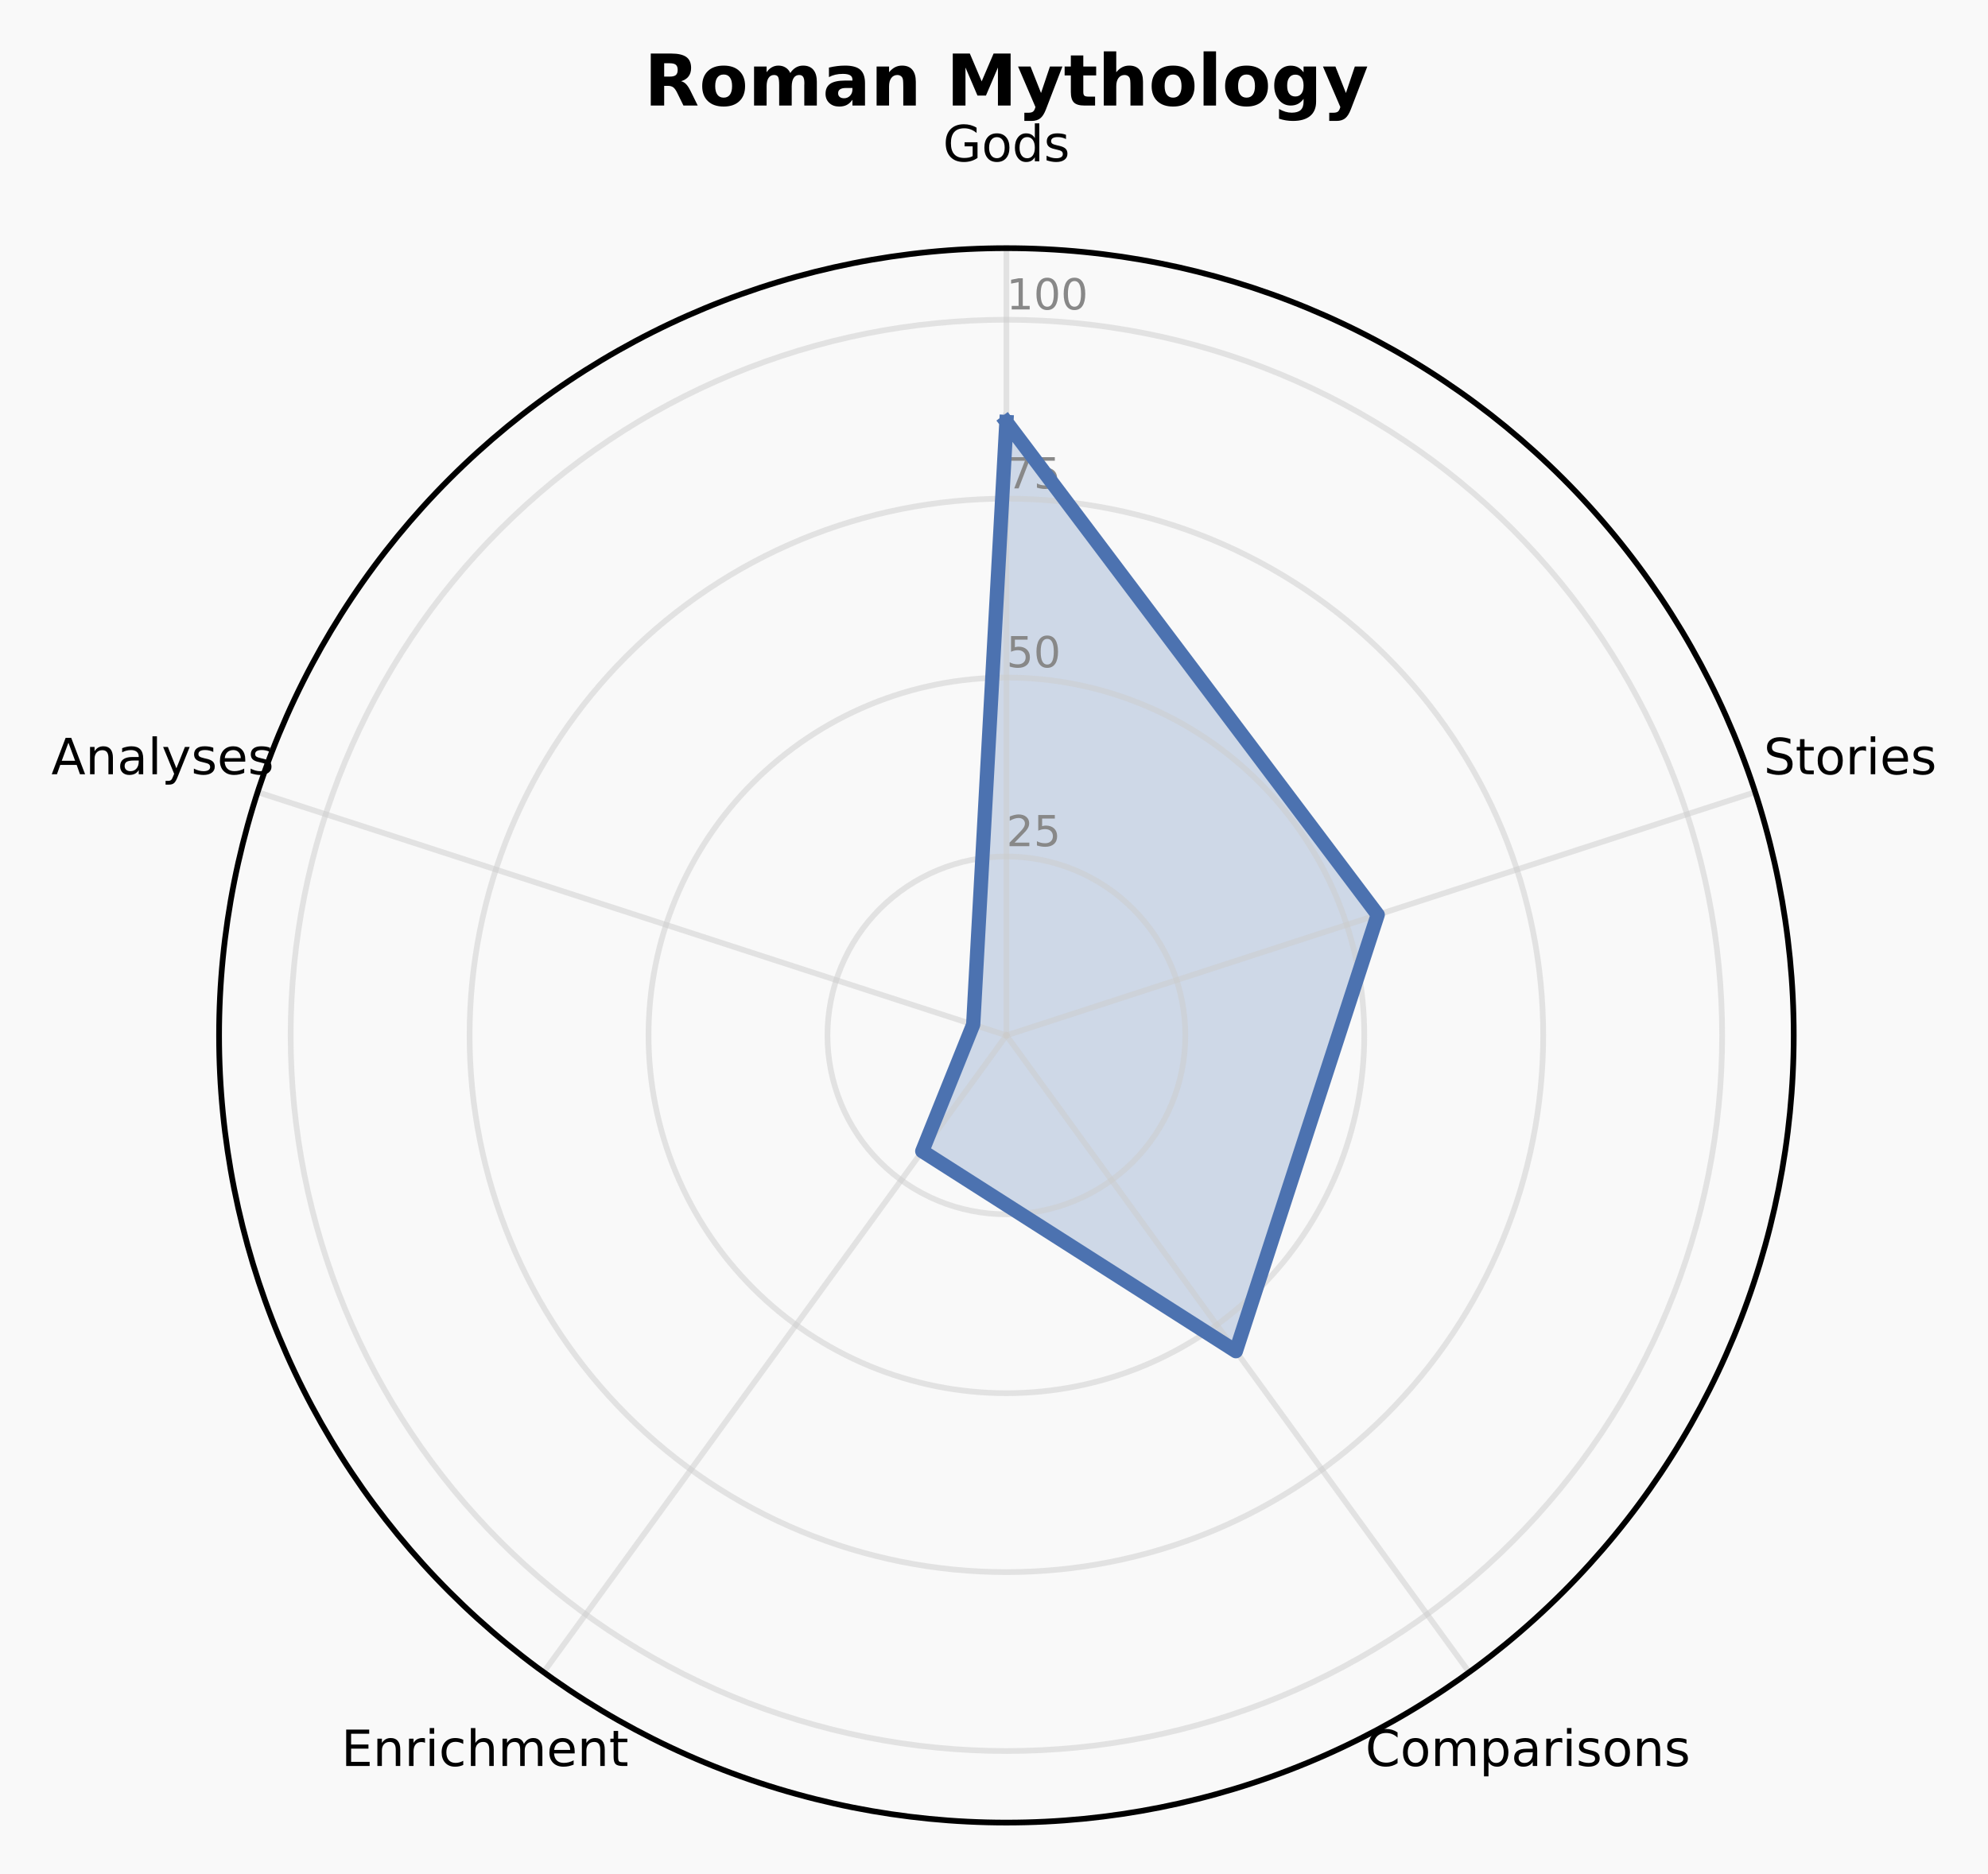
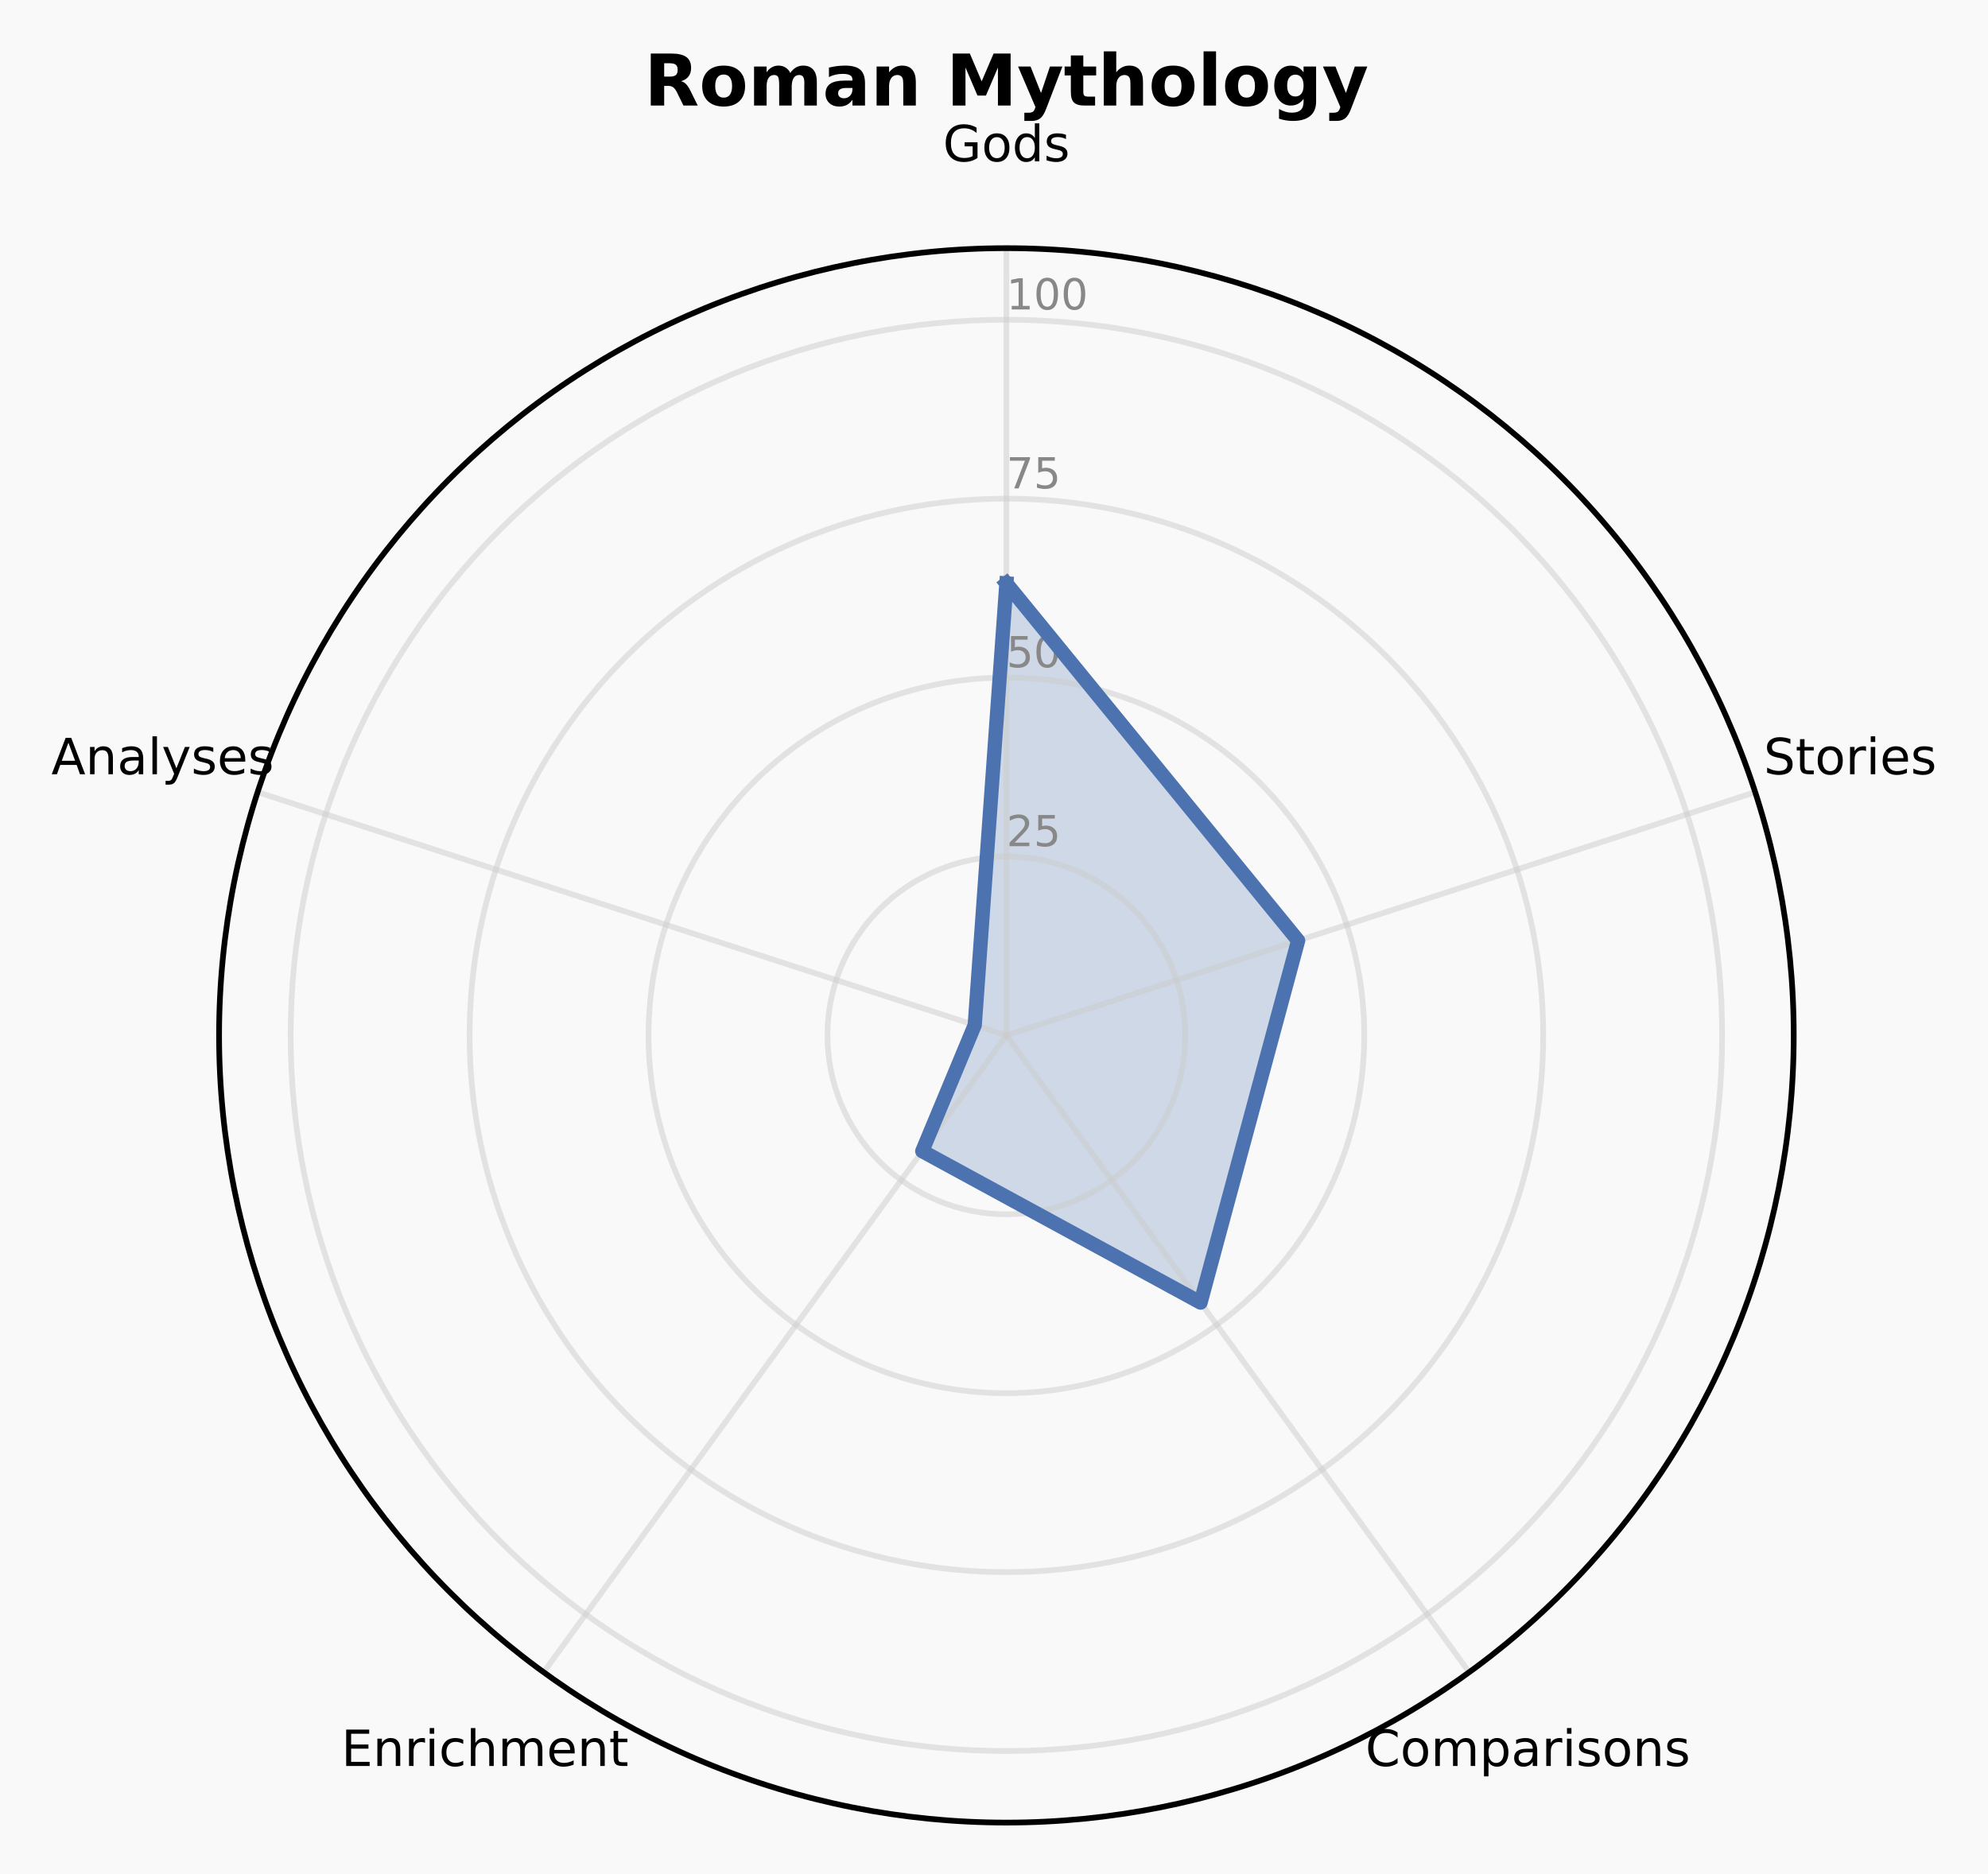
<svg xmlns="http://www.w3.org/2000/svg" xmlns:xlink="http://www.w3.org/1999/xlink" width="278.709pt" height="262.758pt" viewBox="0 0 278.709 262.758" version="1.1">
  <defs>
    <style type="text/css">*{stroke-linejoin: round; stroke-linecap: butt}</style>
  </defs>
  <g id="figure_1">
    <g id="patch_1">
      <path d="M 0 262.758  L 278.709 262.758  L 278.709 0  L 0 0  z " style="fill: #f9f9f9" />
    </g>
    <g id="axes_1">
      <g id="patch_2">
        <path d="M 251.473 145.178  C 251.473 130.683 248.618 116.329 243.071 102.938  C 237.524 89.546 229.393 77.377 219.143 67.128  C 208.894 56.878 196.725 48.748 183.334 43.201  C 169.942 37.654 155.588 34.798 141.093 34.798  C 126.598 34.798 112.244 37.654 98.853 43.201  C 85.461 48.748 73.293 56.878 63.043 67.128  C 52.794 77.377 44.663 89.546 39.116 102.938  C 33.569 116.329 30.714 130.683 30.714 145.178  C 30.714 159.673 33.569 174.027 39.116 187.418  C 44.663 200.81 52.794 212.979 63.043 223.228  C 73.293 233.478 85.461 241.609 98.853 247.155  C 112.244 252.702 126.598 255.558 141.093 255.558  C 155.588 255.558 169.942 252.702 183.334 247.155  C 196.725 241.609 208.894 233.478 219.143 223.228  C 229.393 212.979 237.524 200.81 243.071 187.418  C 248.618 174.027 251.473 159.673 251.473 145.178  M 141.093 145.178  C 141.093 145.178 141.093 145.178 141.093 145.178  C 141.093 145.178 141.093 145.178 141.093 145.178  C 141.093 145.178 141.093 145.178 141.093 145.178  C 141.093 145.178 141.093 145.178 141.093 145.178  C 141.093 145.178 141.093 145.178 141.093 145.178  C 141.093 145.178 141.093 145.178 141.093 145.178  C 141.093 145.178 141.093 145.178 141.093 145.178  C 141.093 145.178 141.093 145.178 141.093 145.178  C 141.093 145.178 141.093 145.178 141.093 145.178  C 141.093 145.178 141.093 145.178 141.093 145.178  C 141.093 145.178 141.093 145.178 141.093 145.178  C 141.093 145.178 141.093 145.178 141.093 145.178  C 141.093 145.178 141.093 145.178 141.093 145.178  C 141.093 145.178 141.093 145.178 141.093 145.178  C 141.093 145.178 141.093 145.178 141.093 145.178  C 141.093 145.178 141.093 145.178 141.093 145.178  z " style="fill: #f9f9f9" />
      </g>
      <g id="patch_3">
-         <path d="M 141.093 59.168  L 193.148 128.264  L 173.265 189.459  L 129.297 161.414  L 136.438 143.665  z " clip-path="url(#pc69e87b516)" style="fill: #4c72b0; opacity: 0.25; stroke: #4c72b0; stroke-linejoin: miter" />
+         <path d="M 141.093 81.802  L 181.993 131.889  L 168.315 182.646  L 129.297 161.414  L 136.654 143.736  z " clip-path="url(#p6fe87bcbe9)" style="fill: #4c72b0; opacity: 0.25; stroke: #4c72b0; stroke-linejoin: miter" />
      </g>
      <g id="matplotlib.axis_1">
        <g id="xtick_1">
          <g id="line2d_1">
-             <path d="M 141.093 145.178  L 141.093 34.798  " clip-path="url(#pc69e87b516)" style="fill: none; stroke: #cccccc; stroke-opacity: 0.5; stroke-width: 0.8; stroke-linecap: square" />
+             <path d="M 141.093 145.178  L 141.093 34.798  " clip-path="url(#p6fe87bcbe9)" style="fill: none; stroke: #cccccc; stroke-opacity: 0.5; stroke-width: 0.8; stroke-linecap: square" />
          </g>
          <g id="text_1">
            <g transform="translate(132.1945 22.61707) scale(0.07 -0.07)">
              <defs>
                <path id="DejaVuSans-2a" d="M 3809 666  L 3809 1919  L 2778 1919  L 2778 2438  L 4434 2438  L 4434 434  Q 4069 175 3628 42  Q 3188 -91 2688 -91  Q 1594 -91 976 548  Q 359 1188 359 2328  Q 359 3472 976 4111  Q 1594 4750 2688 4750  Q 3144 4750 3555 4637  Q 3966 4525 4313 4306  L 4313 3634  Q 3963 3931 3569 4081  Q 3175 4231 2741 4231  Q 1884 4231 1454 3753  Q 1025 3275 1025 2328  Q 1025 1384 1454 906  Q 1884 428 2741 428  Q 3075 428 3337 486  Q 3600 544 3809 666  z " transform="scale(0.015625)" />
                <path id="DejaVuSans-52" d="M 1959 3097  Q 1497 3097 1228 2736  Q 959 2375 959 1747  Q 959 1119 1226 758  Q 1494 397 1959 397  Q 2419 397 2687 759  Q 2956 1122 2956 1747  Q 2956 2369 2687 2733  Q 2419 3097 1959 3097  z M 1959 3584  Q 2709 3584 3137 3096  Q 3566 2609 3566 1747  Q 3566 888 3137 398  Q 2709 -91 1959 -91  Q 1206 -91 779 398  Q 353 888 353 1747  Q 353 2609 779 3096  Q 1206 3584 1959 3584  z " transform="scale(0.015625)" />
                <path id="DejaVuSans-47" d="M 2906 2969  L 2906 4863  L 3481 4863  L 3481 0  L 2906 0  L 2906 525  Q 2725 213 2448 61  Q 2172 -91 1784 -91  Q 1150 -91 751 415  Q 353 922 353 1747  Q 353 2572 751 3078  Q 1150 3584 1784 3584  Q 2172 3584 2448 3432  Q 2725 3281 2906 2969  z M 947 1747  Q 947 1113 1208 752  Q 1469 391 1925 391  Q 2381 391 2643 752  Q 2906 1113 2906 1747  Q 2906 2381 2643 2742  Q 2381 3103 1925 3103  Q 1469 3103 1208 2742  Q 947 2381 947 1747  z " transform="scale(0.015625)" />
                <path id="DejaVuSans-56" d="M 2834 3397  L 2834 2853  Q 2591 2978 2328 3040  Q 2066 3103 1784 3103  Q 1356 3103 1142 2972  Q 928 2841 928 2578  Q 928 2378 1081 2264  Q 1234 2150 1697 2047  L 1894 2003  Q 2506 1872 2764 1633  Q 3022 1394 3022 966  Q 3022 478 2636 193  Q 2250 -91 1575 -91  Q 1294 -91 989 -36  Q 684 19 347 128  L 347 722  Q 666 556 975 473  Q 1284 391 1588 391  Q 1994 391 2212 530  Q 2431 669 2431 922  Q 2431 1156 2273 1281  Q 2116 1406 1581 1522  L 1381 1569  Q 847 1681 609 1914  Q 372 2147 372 2553  Q 372 3047 722 3315  Q 1072 3584 1716 3584  Q 2034 3584 2315 3537  Q 2597 3491 2834 3397  z " transform="scale(0.015625)" />
              </defs>
              <use xlink:href="#DejaVuSans-2a" />
              <use xlink:href="#DejaVuSans-52" transform="translate(77.48438 0)" />
              <use xlink:href="#DejaVuSans-47" transform="translate(138.6719 0)" />
              <use xlink:href="#DejaVuSans-56" transform="translate(202.1562 0)" />
            </g>
          </g>
        </g>
        <g id="xtick_2">
          <g id="line2d_2">
-             <path d="M 141.093 145.178  L 246.07 111.069  " clip-path="url(#pc69e87b516)" style="fill: none; stroke: #cccccc; stroke-opacity: 0.5; stroke-width: 0.8; stroke-linecap: square" />
+             <path d="M 141.093 145.178  L 246.07 111.069  " clip-path="url(#p6fe87bcbe9)" style="fill: none; stroke: #cccccc; stroke-opacity: 0.5; stroke-width: 0.8; stroke-linecap: square" />
          </g>
          <g id="text_2">
            <g transform="translate(247.2616 108.5613) scale(0.07 -0.07)">
              <defs>
                <path id="DejaVuSans-36" d="M 3425 4513  L 3425 3897  Q 3066 4069 2747 4153  Q 2428 4238 2131 4238  Q 1616 4238 1336 4038  Q 1056 3838 1056 3469  Q 1056 3159 1242 3001  Q 1428 2844 1947 2747  L 2328 2669  Q 3034 2534 3370 2195  Q 3706 1856 3706 1288  Q 3706 609 3251 259  Q 2797 -91 1919 -91  Q 1588 -91 1214 -16  Q 841 59 441 206  L 441 856  Q 825 641 1194 531  Q 1563 422 1919 422  Q 2459 422 2753 634  Q 3047 847 3047 1241  Q 3047 1584 2836 1778  Q 2625 1972 2144 2069  L 1759 2144  Q 1053 2284 737 2584  Q 422 2884 422 3419  Q 422 4038 858 4394  Q 1294 4750 2059 4750  Q 2388 4750 2728 4690  Q 3069 4631 3425 4513  z " transform="scale(0.015625)" />
                <path id="DejaVuSans-57" d="M 1172 4494  L 1172 3500  L 2356 3500  L 2356 3053  L 1172 3053  L 1172 1153  Q 1172 725 1289 603  Q 1406 481 1766 481  L 2356 481  L 2356 0  L 1766 0  Q 1100 0 847 248  Q 594 497 594 1153  L 594 3053  L 172 3053  L 172 3500  L 594 3500  L 594 4494  L 1172 4494  z " transform="scale(0.015625)" />
                <path id="DejaVuSans-55" d="M 2631 2963  Q 2534 3019 2420 3045  Q 2306 3072 2169 3072  Q 1681 3072 1420 2755  Q 1159 2438 1159 1844  L 1159 0  L 581 0  L 581 3500  L 1159 3500  L 1159 2956  Q 1341 3275 1631 3429  Q 1922 3584 2338 3584  Q 2397 3584 2469 3576  Q 2541 3569 2628 3553  L 2631 2963  z " transform="scale(0.015625)" />
                <path id="DejaVuSans-4c" d="M 603 3500  L 1178 3500  L 1178 0  L 603 0  L 603 3500  z M 603 4863  L 1178 4863  L 1178 4134  L 603 4134  L 603 4863  z " transform="scale(0.015625)" />
                <path id="DejaVuSans-48" d="M 3597 1894  L 3597 1613  L 953 1613  Q 991 1019 1311 708  Q 1631 397 2203 397  Q 2534 397 2845 478  Q 3156 559 3463 722  L 3463 178  Q 3153 47 2828 -22  Q 2503 -91 2169 -91  Q 1331 -91 842 396  Q 353 884 353 1716  Q 353 2575 817 3079  Q 1281 3584 2069 3584  Q 2775 3584 3186 3129  Q 3597 2675 3597 1894  z M 3022 2063  Q 3016 2534 2758 2815  Q 2500 3097 2075 3097  Q 1594 3097 1305 2825  Q 1016 2553 972 2059  L 3022 2063  z " transform="scale(0.015625)" />
              </defs>
              <use xlink:href="#DejaVuSans-36" />
              <use xlink:href="#DejaVuSans-57" transform="translate(63.48438 0)" />
              <use xlink:href="#DejaVuSans-52" transform="translate(102.6875 0)" />
              <use xlink:href="#DejaVuSans-55" transform="translate(163.875 0)" />
              <use xlink:href="#DejaVuSans-4c" transform="translate(204.9844 0)" />
              <use xlink:href="#DejaVuSans-48" transform="translate(232.7656 0)" />
              <use xlink:href="#DejaVuSans-56" transform="translate(294.2969 0)" />
            </g>
          </g>
        </g>
        <g id="xtick_3">
          <g id="line2d_3">
-             <path d="M 141.093 145.178  L 205.973 234.477  " clip-path="url(#pc69e87b516)" style="fill: none; stroke: #cccccc; stroke-opacity: 0.5; stroke-width: 0.8; stroke-linecap: square" />
+             <path d="M 141.093 145.178  L 205.973 234.477  " clip-path="url(#p6fe87bcbe9)" style="fill: none; stroke: #cccccc; stroke-opacity: 0.5; stroke-width: 0.8; stroke-linecap: square" />
          </g>
          <g id="text_3">
            <g transform="translate(191.4228 247.6219) scale(0.07 -0.07)">
              <defs>
                <path id="DejaVuSans-26" d="M 4122 4306  L 4122 3641  Q 3803 3938 3442 4084  Q 3081 4231 2675 4231  Q 1875 4231 1450 3742  Q 1025 3253 1025 2328  Q 1025 1406 1450 917  Q 1875 428 2675 428  Q 3081 428 3442 575  Q 3803 722 4122 1019  L 4122 359  Q 3791 134 3420 21  Q 3050 -91 2638 -91  Q 1578 -91 968 557  Q 359 1206 359 2328  Q 359 3453 968 4101  Q 1578 4750 2638 4750  Q 3056 4750 3426 4639  Q 3797 4528 4122 4306  z " transform="scale(0.015625)" />
                <path id="DejaVuSans-50" d="M 3328 2828  Q 3544 3216 3844 3400  Q 4144 3584 4550 3584  Q 5097 3584 5394 3201  Q 5691 2819 5691 2113  L 5691 0  L 5113 0  L 5113 2094  Q 5113 2597 4934 2840  Q 4756 3084 4391 3084  Q 3944 3084 3684 2787  Q 3425 2491 3425 1978  L 3425 0  L 2847 0  L 2847 2094  Q 2847 2600 2669 2842  Q 2491 3084 2119 3084  Q 1678 3084 1418 2786  Q 1159 2488 1159 1978  L 1159 0  L 581 0  L 581 3500  L 1159 3500  L 1159 2956  Q 1356 3278 1631 3431  Q 1906 3584 2284 3584  Q 2666 3584 2933 3390  Q 3200 3197 3328 2828  z " transform="scale(0.015625)" />
                <path id="DejaVuSans-53" d="M 1159 525  L 1159 -1331  L 581 -1331  L 581 3500  L 1159 3500  L 1159 2969  Q 1341 3281 1617 3432  Q 1894 3584 2278 3584  Q 2916 3584 3314 3078  Q 3713 2572 3713 1747  Q 3713 922 3314 415  Q 2916 -91 2278 -91  Q 1894 -91 1617 61  Q 1341 213 1159 525  z M 3116 1747  Q 3116 2381 2855 2742  Q 2594 3103 2138 3103  Q 1681 3103 1420 2742  Q 1159 2381 1159 1747  Q 1159 1113 1420 752  Q 1681 391 2138 391  Q 2594 391 2855 752  Q 3116 1113 3116 1747  z " transform="scale(0.015625)" />
                <path id="DejaVuSans-44" d="M 2194 1759  Q 1497 1759 1228 1600  Q 959 1441 959 1056  Q 959 750 1161 570  Q 1363 391 1709 391  Q 2188 391 2477 730  Q 2766 1069 2766 1631  L 2766 1759  L 2194 1759  z M 3341 1997  L 3341 0  L 2766 0  L 2766 531  Q 2569 213 2275 61  Q 1981 -91 1556 -91  Q 1019 -91 701 211  Q 384 513 384 1019  Q 384 1609 779 1909  Q 1175 2209 1959 2209  L 2766 2209  L 2766 2266  Q 2766 2663 2505 2880  Q 2244 3097 1772 3097  Q 1472 3097 1187 3025  Q 903 2953 641 2809  L 641 3341  Q 956 3463 1253 3523  Q 1550 3584 1831 3584  Q 2591 3584 2966 3190  Q 3341 2797 3341 1997  z " transform="scale(0.015625)" />
                <path id="DejaVuSans-51" d="M 3513 2113  L 3513 0  L 2938 0  L 2938 2094  Q 2938 2591 2744 2837  Q 2550 3084 2163 3084  Q 1697 3084 1428 2787  Q 1159 2491 1159 1978  L 1159 0  L 581 0  L 581 3500  L 1159 3500  L 1159 2956  Q 1366 3272 1645 3428  Q 1925 3584 2291 3584  Q 2894 3584 3203 3211  Q 3513 2838 3513 2113  z " transform="scale(0.015625)" />
              </defs>
              <use xlink:href="#DejaVuSans-26" />
              <use xlink:href="#DejaVuSans-52" transform="translate(69.82812 0)" />
              <use xlink:href="#DejaVuSans-50" transform="translate(131.0156 0)" />
              <use xlink:href="#DejaVuSans-53" transform="translate(228.4219 0)" />
              <use xlink:href="#DejaVuSans-44" transform="translate(291.9062 0)" />
              <use xlink:href="#DejaVuSans-55" transform="translate(353.1875 0)" />
              <use xlink:href="#DejaVuSans-4c" transform="translate(394.2969 0)" />
              <use xlink:href="#DejaVuSans-56" transform="translate(422.0781 0)" />
              <use xlink:href="#DejaVuSans-52" transform="translate(474.1719 0)" />
              <use xlink:href="#DejaVuSans-51" transform="translate(535.3594 0)" />
              <use xlink:href="#DejaVuSans-56" transform="translate(598.7344 0)" />
            </g>
          </g>
        </g>
        <g id="xtick_4">
          <g id="line2d_4">
-             <path d="M 141.093 145.178  L 76.214 234.477  " clip-path="url(#pc69e87b516)" style="fill: none; stroke: #cccccc; stroke-opacity: 0.5; stroke-width: 0.8; stroke-linecap: square" />
+             <path d="M 141.093 145.178  L 76.214 234.477  " clip-path="url(#p6fe87bcbe9)" style="fill: none; stroke: #cccccc; stroke-opacity: 0.5; stroke-width: 0.8; stroke-linecap: square" />
          </g>
          <g id="text_4">
            <g transform="translate(47.8483 247.6219) scale(0.07 -0.07)">
              <defs>
                <path id="DejaVuSans-28" d="M 628 4666  L 3578 4666  L 3578 4134  L 1259 4134  L 1259 2753  L 3481 2753  L 3481 2222  L 1259 2222  L 1259 531  L 3634 531  L 3634 0  L 628 0  L 628 4666  z " transform="scale(0.015625)" />
                <path id="DejaVuSans-46" d="M 3122 3366  L 3122 2828  Q 2878 2963 2633 3030  Q 2388 3097 2138 3097  Q 1578 3097 1268 2742  Q 959 2388 959 1747  Q 959 1106 1268 751  Q 1578 397 2138 397  Q 2388 397 2633 464  Q 2878 531 3122 666  L 3122 134  Q 2881 22 2623 -34  Q 2366 -91 2075 -91  Q 1284 -91 818 406  Q 353 903 353 1747  Q 353 2603 823 3093  Q 1294 3584 2113 3584  Q 2378 3584 2631 3529  Q 2884 3475 3122 3366  z " transform="scale(0.015625)" />
                <path id="DejaVuSans-4b" d="M 3513 2113  L 3513 0  L 2938 0  L 2938 2094  Q 2938 2591 2744 2837  Q 2550 3084 2163 3084  Q 1697 3084 1428 2787  Q 1159 2491 1159 1978  L 1159 0  L 581 0  L 581 4863  L 1159 4863  L 1159 2956  Q 1366 3272 1645 3428  Q 1925 3584 2291 3584  Q 2894 3584 3203 3211  Q 3513 2838 3513 2113  z " transform="scale(0.015625)" />
              </defs>
              <use xlink:href="#DejaVuSans-28" />
              <use xlink:href="#DejaVuSans-51" transform="translate(63.1875 0)" />
              <use xlink:href="#DejaVuSans-55" transform="translate(126.5625 0)" />
              <use xlink:href="#DejaVuSans-4c" transform="translate(167.6719 0)" />
              <use xlink:href="#DejaVuSans-46" transform="translate(195.4531 0)" />
              <use xlink:href="#DejaVuSans-4b" transform="translate(250.4375 0)" />
              <use xlink:href="#DejaVuSans-50" transform="translate(313.8125 0)" />
              <use xlink:href="#DejaVuSans-48" transform="translate(411.2188 0)" />
              <use xlink:href="#DejaVuSans-51" transform="translate(472.75 0)" />
              <use xlink:href="#DejaVuSans-57" transform="translate(536.125 0)" />
            </g>
          </g>
        </g>
        <g id="xtick_5">
          <g id="line2d_5">
-             <path d="M 141.093 145.178  L 36.116 111.069  " clip-path="url(#pc69e87b516)" style="fill: none; stroke: #cccccc; stroke-opacity: 0.5; stroke-width: 0.8; stroke-linecap: square" />
+             <path d="M 141.093 145.178  L 36.116 111.069  " clip-path="url(#p6fe87bcbe9)" style="fill: none; stroke: #cccccc; stroke-opacity: 0.5; stroke-width: 0.8; stroke-linecap: square" />
          </g>
          <g id="text_5">
            <g transform="translate(7.2 108.5613) scale(0.07 -0.07)">
              <defs>
                <path id="DejaVuSans-24" d="M 2188 4044  L 1331 1722  L 3047 1722  L 2188 4044  z M 1831 4666  L 2547 4666  L 4325 0  L 3669 0  L 3244 1197  L 1141 1197  L 716 0  L 50 0  L 1831 4666  z " transform="scale(0.015625)" />
                <path id="DejaVuSans-4f" d="M 603 4863  L 1178 4863  L 1178 0  L 603 0  L 603 4863  z " transform="scale(0.015625)" />
                <path id="DejaVuSans-5c" d="M 2059 -325  Q 1816 -950 1584 -1140  Q 1353 -1331 966 -1331  L 506 -1331  L 506 -850  L 844 -850  Q 1081 -850 1212 -737  Q 1344 -625 1503 -206  L 1606 56  L 191 3500  L 800 3500  L 1894 763  L 2988 3500  L 3597 3500  L 2059 -325  z " transform="scale(0.015625)" />
              </defs>
              <use xlink:href="#DejaVuSans-24" />
              <use xlink:href="#DejaVuSans-51" transform="translate(68.40625 0)" />
              <use xlink:href="#DejaVuSans-44" transform="translate(131.7812 0)" />
              <use xlink:href="#DejaVuSans-4f" transform="translate(193.0625 0)" />
              <use xlink:href="#DejaVuSans-5c" transform="translate(220.8438 0)" />
              <use xlink:href="#DejaVuSans-56" transform="translate(280.0312 0)" />
              <use xlink:href="#DejaVuSans-48" transform="translate(332.125 0)" />
              <use xlink:href="#DejaVuSans-56" transform="translate(393.6562 0)" />
            </g>
          </g>
        </g>
      </g>
      <g id="matplotlib.axis_2">
        <g id="ytick_1">
          <g id="line2d_6">
-             <path d="M 141.093 120.092  C 144.388 120.092 147.65 120.741 150.693 122.001  C 153.737 123.262 156.503 125.11 158.832 127.439  C 161.161 129.769 163.009 132.534 164.27 135.578  C 165.531 138.621 166.18 141.884 166.18 145.178  C 166.18 148.472 165.531 151.735 164.27 154.778  C 163.009 157.822 161.161 160.587 158.832 162.917  C 156.503 165.246 153.737 167.094 150.693 168.355  C 147.65 169.615 144.388 170.264 141.093 170.264  C 137.799 170.264 134.537 169.615 131.493 168.355  C 128.45 167.094 125.684 165.246 123.355 162.917  C 121.025 160.587 119.177 157.822 117.917 154.778  C 116.656 151.735 116.007 148.472 116.007 145.178  C 116.007 141.884 116.656 138.621 117.917 135.578  C 119.177 132.534 121.025 129.769 123.355 127.439  C 125.684 125.11 128.45 123.262 131.493 122.001  C 134.537 120.741 137.799 120.092 141.093 120.092  " clip-path="url(#pc69e87b516)" style="fill: none; stroke: #cccccc; stroke-opacity: 0.5; stroke-width: 0.8; stroke-linecap: square" />
+             <path d="M 141.093 120.092  C 144.388 120.092 147.65 120.741 150.693 122.001  C 153.737 123.262 156.503 125.11 158.832 127.439  C 161.161 129.769 163.009 132.534 164.27 135.578  C 165.531 138.621 166.18 141.884 166.18 145.178  C 166.18 148.472 165.531 151.735 164.27 154.778  C 163.009 157.822 161.161 160.587 158.832 162.917  C 156.503 165.246 153.737 167.094 150.693 168.355  C 147.65 169.615 144.388 170.264 141.093 170.264  C 137.799 170.264 134.537 169.615 131.493 168.355  C 128.45 167.094 125.684 165.246 123.355 162.917  C 121.025 160.587 119.177 157.822 117.917 154.778  C 116.656 151.735 116.007 148.472 116.007 145.178  C 116.007 141.884 116.656 138.621 117.917 135.578  C 119.177 132.534 121.025 129.769 123.355 127.439  C 125.684 125.11 128.45 123.262 131.493 122.001  C 134.537 120.741 137.799 120.092 141.093 120.092  " clip-path="url(#p6fe87bcbe9)" style="fill: none; stroke: #cccccc; stroke-opacity: 0.5; stroke-width: 0.8; stroke-linecap: square" />
          </g>
          <g id="text_6">
            <g style="fill: #888888" transform="translate(141.0933 118.6504) scale(0.06 -0.06)">
              <defs>
                <path id="DejaVuSans-15" d="M 1228 531  L 3431 531  L 3431 0  L 469 0  L 469 531  Q 828 903 1448 1529  Q 2069 2156 2228 2338  Q 2531 2678 2651 2914  Q 2772 3150 2772 3378  Q 2772 3750 2511 3984  Q 2250 4219 1831 4219  Q 1534 4219 1204 4116  Q 875 4013 500 3803  L 500 4441  Q 881 4594 1212 4672  Q 1544 4750 1819 4750  Q 2544 4750 2975 4387  Q 3406 4025 3406 3419  Q 3406 3131 3298 2873  Q 3191 2616 2906 2266  Q 2828 2175 2409 1742  Q 1991 1309 1228 531  z " transform="scale(0.015625)" />
                <path id="DejaVuSans-18" d="M 691 4666  L 3169 4666  L 3169 4134  L 1269 4134  L 1269 2991  Q 1406 3038 1543 3061  Q 1681 3084 1819 3084  Q 2600 3084 3056 2656  Q 3513 2228 3513 1497  Q 3513 744 3044 326  Q 2575 -91 1722 -91  Q 1428 -91 1123 -41  Q 819 9 494 109  L 494 744  Q 775 591 1075 516  Q 1375 441 1709 441  Q 2250 441 2565 725  Q 2881 1009 2881 1497  Q 2881 1984 2565 2268  Q 2250 2553 1709 2553  Q 1456 2553 1204 2497  Q 953 2441 691 2322  L 691 4666  z " transform="scale(0.015625)" />
              </defs>
              <use xlink:href="#DejaVuSans-15" />
              <use xlink:href="#DejaVuSans-18" transform="translate(63.625 0)" />
            </g>
          </g>
        </g>
        <g id="ytick_2">
          <g id="line2d_7">
-             <path d="M 141.093 95.005  C 147.682 95.005 154.206 96.303 160.293 98.825  C 166.381 101.346 171.912 105.042 176.571 109.701  C 181.229 114.36 184.925 119.891 187.447 125.978  C 189.968 132.065 191.266 138.589 191.266 145.178  C 191.266 151.767 189.968 158.291 187.447 164.378  C 184.925 170.465 181.229 175.997 176.571 180.655  C 171.912 185.314 166.381 189.01 160.293 191.531  C 154.206 194.053 147.682 195.351 141.093 195.351  C 134.505 195.351 127.98 194.053 121.893 191.531  C 115.806 189.01 110.275 185.314 105.616 180.655  C 100.957 175.997 97.261 170.465 94.74 164.378  C 92.219 158.291 90.921 151.767 90.921 145.178  C 90.921 138.589 92.219 132.065 94.74 125.978  C 97.261 119.891 100.957 114.36 105.616 109.701  C 110.275 105.042 115.806 101.346 121.893 98.825  C 127.98 96.303 134.505 95.005 141.093 95.005  " clip-path="url(#pc69e87b516)" style="fill: none; stroke: #cccccc; stroke-opacity: 0.5; stroke-width: 0.8; stroke-linecap: square" />
+             <path d="M 141.093 95.005  C 147.682 95.005 154.206 96.303 160.293 98.825  C 166.381 101.346 171.912 105.042 176.571 109.701  C 181.229 114.36 184.925 119.891 187.447 125.978  C 189.968 132.065 191.266 138.589 191.266 145.178  C 191.266 151.767 189.968 158.291 187.447 164.378  C 184.925 170.465 181.229 175.997 176.571 180.655  C 171.912 185.314 166.381 189.01 160.293 191.531  C 154.206 194.053 147.682 195.351 141.093 195.351  C 134.505 195.351 127.98 194.053 121.893 191.531  C 115.806 189.01 110.275 185.314 105.616 180.655  C 100.957 175.997 97.261 170.465 94.74 164.378  C 92.219 158.291 90.921 151.767 90.921 145.178  C 90.921 138.589 92.219 132.065 94.74 125.978  C 97.261 119.891 100.957 114.36 105.616 109.701  C 110.275 105.042 115.806 101.346 121.893 98.825  C 127.98 96.303 134.505 95.005 141.093 95.005  " clip-path="url(#p6fe87bcbe9)" style="fill: none; stroke: #cccccc; stroke-opacity: 0.5; stroke-width: 0.8; stroke-linecap: square" />
          </g>
          <g id="text_7">
            <g style="fill: #888888" transform="translate(141.0933 93.56408) scale(0.06 -0.06)">
              <defs>
                <path id="DejaVuSans-13" d="M 2034 4250  Q 1547 4250 1301 3770  Q 1056 3291 1056 2328  Q 1056 1369 1301 889  Q 1547 409 2034 409  Q 2525 409 2770 889  Q 3016 1369 3016 2328  Q 3016 3291 2770 3770  Q 2525 4250 2034 4250  z M 2034 4750  Q 2819 4750 3233 4129  Q 3647 3509 3647 2328  Q 3647 1150 3233 529  Q 2819 -91 2034 -91  Q 1250 -91 836 529  Q 422 1150 422 2328  Q 422 3509 836 4129  Q 1250 4750 2034 4750  z " transform="scale(0.015625)" />
              </defs>
              <use xlink:href="#DejaVuSans-18" />
              <use xlink:href="#DejaVuSans-13" transform="translate(63.625 0)" />
            </g>
          </g>
        </g>
        <g id="ytick_3">
          <g id="line2d_8">
-             <path d="M 141.093 69.919  C 150.976 69.919 160.763 71.866 169.894 75.648  C 179.024 79.43 187.321 84.974 194.309 91.962  C 201.298 98.95 206.841 107.247 210.623 116.378  C 214.405 125.508 216.352 135.295 216.352 145.178  C 216.352 155.061 214.405 164.848 210.623 173.978  C 206.841 183.109 201.298 191.406 194.309 198.394  C 187.321 205.382 179.024 210.926 169.894 214.708  C 160.763 218.49 150.976 220.437 141.093 220.437  C 131.21 220.437 121.424 218.49 112.293 214.708  C 103.162 210.926 94.866 205.382 87.877 198.394  C 80.889 191.406 75.345 183.109 71.563 173.978  C 67.781 164.848 65.834 155.061 65.834 145.178  C 65.834 135.295 67.781 125.508 71.563 116.378  C 75.345 107.247 80.889 98.95 87.877 91.962  C 94.866 84.974 103.162 79.43 112.293 75.648  C 121.424 71.866 131.21 69.919 141.093 69.919  " clip-path="url(#pc69e87b516)" style="fill: none; stroke: #cccccc; stroke-opacity: 0.5; stroke-width: 0.8; stroke-linecap: square" />
+             <path d="M 141.093 69.919  C 150.976 69.919 160.763 71.866 169.894 75.648  C 179.024 79.43 187.321 84.974 194.309 91.962  C 201.298 98.95 206.841 107.247 210.623 116.378  C 214.405 125.508 216.352 135.295 216.352 145.178  C 216.352 155.061 214.405 164.848 210.623 173.978  C 206.841 183.109 201.298 191.406 194.309 198.394  C 187.321 205.382 179.024 210.926 169.894 214.708  C 160.763 218.49 150.976 220.437 141.093 220.437  C 131.21 220.437 121.424 218.49 112.293 214.708  C 103.162 210.926 94.866 205.382 87.877 198.394  C 80.889 191.406 75.345 183.109 71.563 173.978  C 67.781 164.848 65.834 155.061 65.834 145.178  C 65.834 135.295 67.781 125.508 71.563 116.378  C 75.345 107.247 80.889 98.95 87.877 91.962  C 94.866 84.974 103.162 79.43 112.293 75.648  C 121.424 71.866 131.21 69.919 141.093 69.919  " clip-path="url(#p6fe87bcbe9)" style="fill: none; stroke: #cccccc; stroke-opacity: 0.5; stroke-width: 0.8; stroke-linecap: square" />
          </g>
          <g id="text_8">
            <g style="fill: #888888" transform="translate(141.0933 68.47781) scale(0.06 -0.06)">
              <defs>
                <path id="DejaVuSans-1a" d="M 525 4666  L 3525 4666  L 3525 4397  L 1831 0  L 1172 0  L 2766 4134  L 525 4134  L 525 4666  z " transform="scale(0.015625)" />
              </defs>
              <use xlink:href="#DejaVuSans-1a" />
              <use xlink:href="#DejaVuSans-18" transform="translate(63.625 0)" />
            </g>
          </g>
        </g>
        <g id="ytick_4">
          <g id="line2d_9">
-             <path d="M 141.093 44.833  C 154.27 44.833 167.32 47.429 179.494 52.471  C 191.668 57.514 202.73 64.906 212.048 74.223  C 221.366 83.541 228.757 94.603 233.8 106.778  C 238.843 118.952 241.438 132.001 241.438 145.178  C 241.438 158.355 238.843 171.404 233.8 183.578  C 228.757 195.753 221.366 206.815 212.048 216.133  C 202.73 225.45 191.668 232.842 179.494 237.885  C 167.32 242.927 154.27 245.523 141.093 245.523  C 127.916 245.523 114.867 242.927 102.693 237.885  C 90.519 232.842 79.456 225.45 70.139 216.133  C 60.821 206.815 53.429 195.753 48.387 183.578  C 43.344 171.404 40.748 158.355 40.748 145.178  C 40.748 132.001 43.344 118.952 48.387 106.778  C 53.429 94.603 60.821 83.541 70.139 74.223  C 79.456 64.906 90.519 57.514 102.693 52.471  C 114.867 47.429 127.916 44.833 141.093 44.833  " clip-path="url(#pc69e87b516)" style="fill: none; stroke: #cccccc; stroke-opacity: 0.5; stroke-width: 0.8; stroke-linecap: square" />
+             <path d="M 141.093 44.833  C 154.27 44.833 167.32 47.429 179.494 52.471  C 191.668 57.514 202.73 64.906 212.048 74.223  C 221.366 83.541 228.757 94.603 233.8 106.778  C 238.843 118.952 241.438 132.001 241.438 145.178  C 241.438 158.355 238.843 171.404 233.8 183.578  C 228.757 195.753 221.366 206.815 212.048 216.133  C 202.73 225.45 191.668 232.842 179.494 237.885  C 167.32 242.927 154.27 245.523 141.093 245.523  C 127.916 245.523 114.867 242.927 102.693 237.885  C 90.519 232.842 79.456 225.45 70.139 216.133  C 60.821 206.815 53.429 195.753 48.387 183.578  C 43.344 171.404 40.748 158.355 40.748 145.178  C 40.748 132.001 43.344 118.952 48.387 106.778  C 53.429 94.603 60.821 83.541 70.139 74.223  C 79.456 64.906 90.519 57.514 102.693 52.471  C 114.867 47.429 127.916 44.833 141.093 44.833  " clip-path="url(#p6fe87bcbe9)" style="fill: none; stroke: #cccccc; stroke-opacity: 0.5; stroke-width: 0.8; stroke-linecap: square" />
          </g>
          <g id="text_9">
            <g style="fill: #888888" transform="translate(141.0933 43.39154) scale(0.06 -0.06)">
              <defs>
                <path id="DejaVuSans-14" d="M 794 531  L 1825 531  L 1825 4091  L 703 3866  L 703 4441  L 1819 4666  L 2450 4666  L 2450 531  L 3481 531  L 3481 0  L 794 0  L 794 531  z " transform="scale(0.015625)" />
              </defs>
              <use xlink:href="#DejaVuSans-14" />
              <use xlink:href="#DejaVuSans-13" transform="translate(63.625 0)" />
              <use xlink:href="#DejaVuSans-13" transform="translate(127.25 0)" />
            </g>
          </g>
        </g>
      </g>
      <g id="line2d_10">
-         <path d="M 141.093 59.168  L 193.148 128.264  L 173.265 189.459  L 129.297 161.414  L 136.438 143.665  L 141.093 59.168  " clip-path="url(#pc69e87b516)" style="fill: none; stroke: #4c72b0; stroke-width: 2; stroke-linecap: square" />
+         <path d="M 141.093 81.802  L 181.993 131.889  L 168.315 182.646  L 129.297 161.414  L 136.654 143.736  L 141.093 81.802  " clip-path="url(#p6fe87bcbe9)" style="fill: none; stroke: #4c72b0; stroke-width: 2; stroke-linecap: square" />
      </g>
      <g id="patch_4">
        <path d="M 141.093 34.798  C 126.598 34.798 112.244 37.654 98.853 43.201  C 85.461 48.748 73.293 56.878 63.043 67.128  C 52.794 77.377 44.663 89.546 39.116 102.938  C 33.569 116.329 30.714 130.683 30.714 145.178  C 30.714 159.673 33.569 174.027 39.116 187.418  C 44.663 200.81 52.794 212.979 63.043 223.228  C 73.293 233.478 85.461 241.609 98.853 247.155  C 112.244 252.702 126.598 255.558 141.093 255.558  C 155.588 255.558 169.942 252.702 183.334 247.155  C 196.725 241.609 208.894 233.478 219.143 223.228  C 229.393 212.979 237.524 200.81 243.071 187.418  C 248.618 174.027 251.473 159.673 251.473 145.178  C 251.473 130.683 248.618 116.329 243.071 102.938  C 237.524 89.546 229.393 77.377 219.143 67.128  C 208.894 56.878 196.725 48.748 183.334 43.201  C 169.942 37.654 155.588 34.798 141.093 34.798  " style="fill: none; stroke: #000000; stroke-width: 0.8; stroke-linejoin: miter; stroke-linecap: square" />
      </g>
      <g id="text_10">
        <g transform="translate(90.31671 14.79844) scale(0.1 -0.1)">
          <defs>
            <path id="DejaVuSans-Bold-35" d="M 2297 2597  Q 2675 2597 2839 2737  Q 3003 2878 3003 3200  Q 3003 3519 2839 3656  Q 2675 3794 2297 3794  L 1791 3794  L 1791 2597  L 2297 2597  z M 1791 1766  L 1791 0  L 588 0  L 588 4666  L 2425 4666  Q 3347 4666 3776 4356  Q 4206 4047 4206 3378  Q 4206 2916 3982 2619  Q 3759 2322 3309 2181  Q 3556 2125 3751 1926  Q 3947 1728 4147 1325  L 4800 0  L 3519 0  L 2950 1159  Q 2778 1509 2601 1637  Q 2425 1766 2131 1766  L 1791 1766  z " transform="scale(0.015625)" />
            <path id="DejaVuSans-Bold-52" d="M 2203 2784  Q 1831 2784 1636 2517  Q 1441 2250 1441 1747  Q 1441 1244 1636 976  Q 1831 709 2203 709  Q 2569 709 2762 976  Q 2956 1244 2956 1747  Q 2956 2250 2762 2517  Q 2569 2784 2203 2784  z M 2203 3584  Q 3106 3584 3614 3096  Q 4122 2609 4122 1747  Q 4122 884 3614 396  Q 3106 -91 2203 -91  Q 1297 -91 786 396  Q 275 884 275 1747  Q 275 2609 786 3096  Q 1297 3584 2203 3584  z " transform="scale(0.015625)" />
            <path id="DejaVuSans-Bold-50" d="M 3781 2919  Q 3994 3244 4286 3414  Q 4578 3584 4928 3584  Q 5531 3584 5847 3212  Q 6163 2841 6163 2131  L 6163 0  L 5038 0  L 5038 1825  Q 5041 1866 5042 1909  Q 5044 1953 5044 2034  Q 5044 2406 4934 2573  Q 4825 2741 4581 2741  Q 4263 2741 4089 2478  Q 3916 2216 3909 1719  L 3909 0  L 2784 0  L 2784 1825  Q 2784 2406 2684 2573  Q 2584 2741 2328 2741  Q 2006 2741 1831 2477  Q 1656 2213 1656 1722  L 1656 0  L 531 0  L 531 3500  L 1656 3500  L 1656 2988  Q 1863 3284 2130 3434  Q 2397 3584 2719 3584  Q 3081 3584 3359 3409  Q 3638 3234 3781 2919  z " transform="scale(0.015625)" />
            <path id="DejaVuSans-Bold-44" d="M 2106 1575  Q 1756 1575 1579 1456  Q 1403 1338 1403 1106  Q 1403 894 1545 773  Q 1688 653 1941 653  Q 2256 653 2472 879  Q 2688 1106 2688 1447  L 2688 1575  L 2106 1575  z M 3816 1997  L 3816 0  L 2688 0  L 2688 519  Q 2463 200 2181 54  Q 1900 -91 1497 -91  Q 953 -91 614 226  Q 275 544 275 1050  Q 275 1666 698 1953  Q 1122 2241 2028 2241  L 2688 2241  L 2688 2328  Q 2688 2594 2478 2717  Q 2269 2841 1825 2841  Q 1466 2841 1156 2769  Q 847 2697 581 2553  L 581 3406  Q 941 3494 1303 3539  Q 1666 3584 2028 3584  Q 2975 3584 3395 3211  Q 3816 2838 3816 1997  z " transform="scale(0.015625)" />
            <path id="DejaVuSans-Bold-51" d="M 4056 2131  L 4056 0  L 2931 0  L 2931 347  L 2931 1631  Q 2931 2084 2911 2256  Q 2891 2428 2841 2509  Q 2775 2619 2662 2680  Q 2550 2741 2406 2741  Q 2056 2741 1856 2470  Q 1656 2200 1656 1722  L 1656 0  L 538 0  L 538 3500  L 1656 3500  L 1656 2988  Q 1909 3294 2193 3439  Q 2478 3584 2822 3584  Q 3428 3584 3742 3212  Q 4056 2841 4056 2131  z " transform="scale(0.015625)" />
            <path id="DejaVuSans-Bold-3" transform="scale(0.015625)" />
            <path id="DejaVuSans-Bold-30" d="M 588 4666  L 2119 4666  L 3181 2169  L 4250 4666  L 5778 4666  L 5778 0  L 4641 0  L 4641 3413  L 3566 897  L 2803 897  L 1728 3413  L 1728 0  L 588 0  L 588 4666  z " transform="scale(0.015625)" />
            <path id="DejaVuSans-Bold-5c" d="M 78 3500  L 1197 3500  L 2138 1125  L 2938 3500  L 4056 3500  L 2584 -331  Q 2363 -916 2067 -1148  Q 1772 -1381 1288 -1381  L 641 -1381  L 641 -647  L 991 -647  Q 1275 -647 1404 -556  Q 1534 -466 1606 -231  L 1638 -134  L 78 3500  z " transform="scale(0.015625)" />
            <path id="DejaVuSans-Bold-57" d="M 1759 4494  L 1759 3500  L 2913 3500  L 2913 2700  L 1759 2700  L 1759 1216  Q 1759 972 1856 886  Q 1953 800 2241 800  L 2816 800  L 2816 0  L 1856 0  Q 1194 0 917 276  Q 641 553 641 1216  L 641 2700  L 84 2700  L 84 3500  L 641 3500  L 641 4494  L 1759 4494  z " transform="scale(0.015625)" />
            <path id="DejaVuSans-Bold-4b" d="M 4056 2131  L 4056 0  L 2931 0  L 2931 347  L 2931 1625  Q 2931 2084 2911 2256  Q 2891 2428 2841 2509  Q 2775 2619 2662 2680  Q 2550 2741 2406 2741  Q 2056 2741 1856 2470  Q 1656 2200 1656 1722  L 1656 0  L 538 0  L 538 4863  L 1656 4863  L 1656 2988  Q 1909 3294 2193 3439  Q 2478 3584 2822 3584  Q 3428 3584 3742 3212  Q 4056 2841 4056 2131  z " transform="scale(0.015625)" />
            <path id="DejaVuSans-Bold-4f" d="M 538 4863  L 1656 4863  L 1656 0  L 538 0  L 538 4863  z " transform="scale(0.015625)" />
            <path id="DejaVuSans-Bold-4a" d="M 2919 594  Q 2688 288 2409 144  Q 2131 0 1766 0  Q 1125 0 706 504  Q 288 1009 288 1791  Q 288 2575 706 3076  Q 1125 3578 1766 3578  Q 2131 3578 2409 3434  Q 2688 3291 2919 2981  L 2919 3500  L 4044 3500  L 4044 353  Q 4044 -491 3511 -936  Q 2978 -1381 1966 -1381  Q 1638 -1381 1331 -1331  Q 1025 -1281 716 -1178  L 716 -306  Q 1009 -475 1290 -558  Q 1572 -641 1856 -641  Q 2406 -641 2662 -400  Q 2919 -159 2919 353  L 2919 594  z M 2181 2772  Q 1834 2772 1640 2515  Q 1447 2259 1447 1791  Q 1447 1309 1634 1061  Q 1822 813 2181 813  Q 2531 813 2725 1069  Q 2919 1325 2919 1791  Q 2919 2259 2725 2515  Q 2531 2772 2181 2772  z " transform="scale(0.015625)" />
          </defs>
          <use xlink:href="#DejaVuSans-Bold-35" />
          <use xlink:href="#DejaVuSans-Bold-52" transform="translate(77 0)" />
          <use xlink:href="#DejaVuSans-Bold-50" transform="translate(145.7031 0)" />
          <use xlink:href="#DejaVuSans-Bold-44" transform="translate(249.9062 0)" />
          <use xlink:href="#DejaVuSans-Bold-51" transform="translate(317.3906 0)" />
          <use xlink:href="#DejaVuSans-Bold-3" transform="translate(388.5781 0)" />
          <use xlink:href="#DejaVuSans-Bold-30" transform="translate(423.3906 0)" />
          <use xlink:href="#DejaVuSans-Bold-5c" transform="translate(522.9062 0)" />
          <use xlink:href="#DejaVuSans-Bold-57" transform="translate(588.0938 0)" />
          <use xlink:href="#DejaVuSans-Bold-4b" transform="translate(635.8906 0)" />
          <use xlink:href="#DejaVuSans-Bold-52" transform="translate(707.0781 0)" />
          <use xlink:href="#DejaVuSans-Bold-4f" transform="translate(775.7812 0)" />
          <use xlink:href="#DejaVuSans-Bold-52" transform="translate(810.0625 0)" />
          <use xlink:href="#DejaVuSans-Bold-4a" transform="translate(878.7656 0)" />
          <use xlink:href="#DejaVuSans-Bold-5c" transform="translate(950.3438 0)" />
        </g>
      </g>
    </g>
  </g>
  <defs>
-     <clipPath id="pc69e87b516">
+     <clipPath id="p6fe87bcbe9">
      <path d="M 251.473 145.178  C 251.473 130.683 248.618 116.329 243.071 102.938  C 237.524 89.546 229.393 77.377 219.143 67.128  C 208.894 56.878 196.725 48.748 183.334 43.201  C 169.942 37.654 155.588 34.798 141.093 34.798  C 126.598 34.798 112.244 37.654 98.853 43.201  C 85.461 48.748 73.293 56.878 63.043 67.128  C 52.794 77.377 44.663 89.546 39.116 102.938  C 33.569 116.329 30.714 130.683 30.714 145.178  C 30.714 159.673 33.569 174.027 39.116 187.418  C 44.663 200.81 52.794 212.979 63.043 223.228  C 73.293 233.478 85.461 241.609 98.853 247.155  C 112.244 252.702 126.598 255.558 141.093 255.558  C 155.588 255.558 169.942 252.702 183.334 247.155  C 196.725 241.609 208.894 233.478 219.143 223.228  C 229.393 212.979 237.524 200.81 243.071 187.418  C 248.618 174.027 251.473 159.673 251.473 145.178  M 141.093 145.178  C 141.093 145.178 141.093 145.178 141.093 145.178  C 141.093 145.178 141.093 145.178 141.093 145.178  C 141.093 145.178 141.093 145.178 141.093 145.178  C 141.093 145.178 141.093 145.178 141.093 145.178  C 141.093 145.178 141.093 145.178 141.093 145.178  C 141.093 145.178 141.093 145.178 141.093 145.178  C 141.093 145.178 141.093 145.178 141.093 145.178  C 141.093 145.178 141.093 145.178 141.093 145.178  C 141.093 145.178 141.093 145.178 141.093 145.178  C 141.093 145.178 141.093 145.178 141.093 145.178  C 141.093 145.178 141.093 145.178 141.093 145.178  C 141.093 145.178 141.093 145.178 141.093 145.178  C 141.093 145.178 141.093 145.178 141.093 145.178  C 141.093 145.178 141.093 145.178 141.093 145.178  C 141.093 145.178 141.093 145.178 141.093 145.178  C 141.093 145.178 141.093 145.178 141.093 145.178  z " />
    </clipPath>
  </defs>
</svg>
